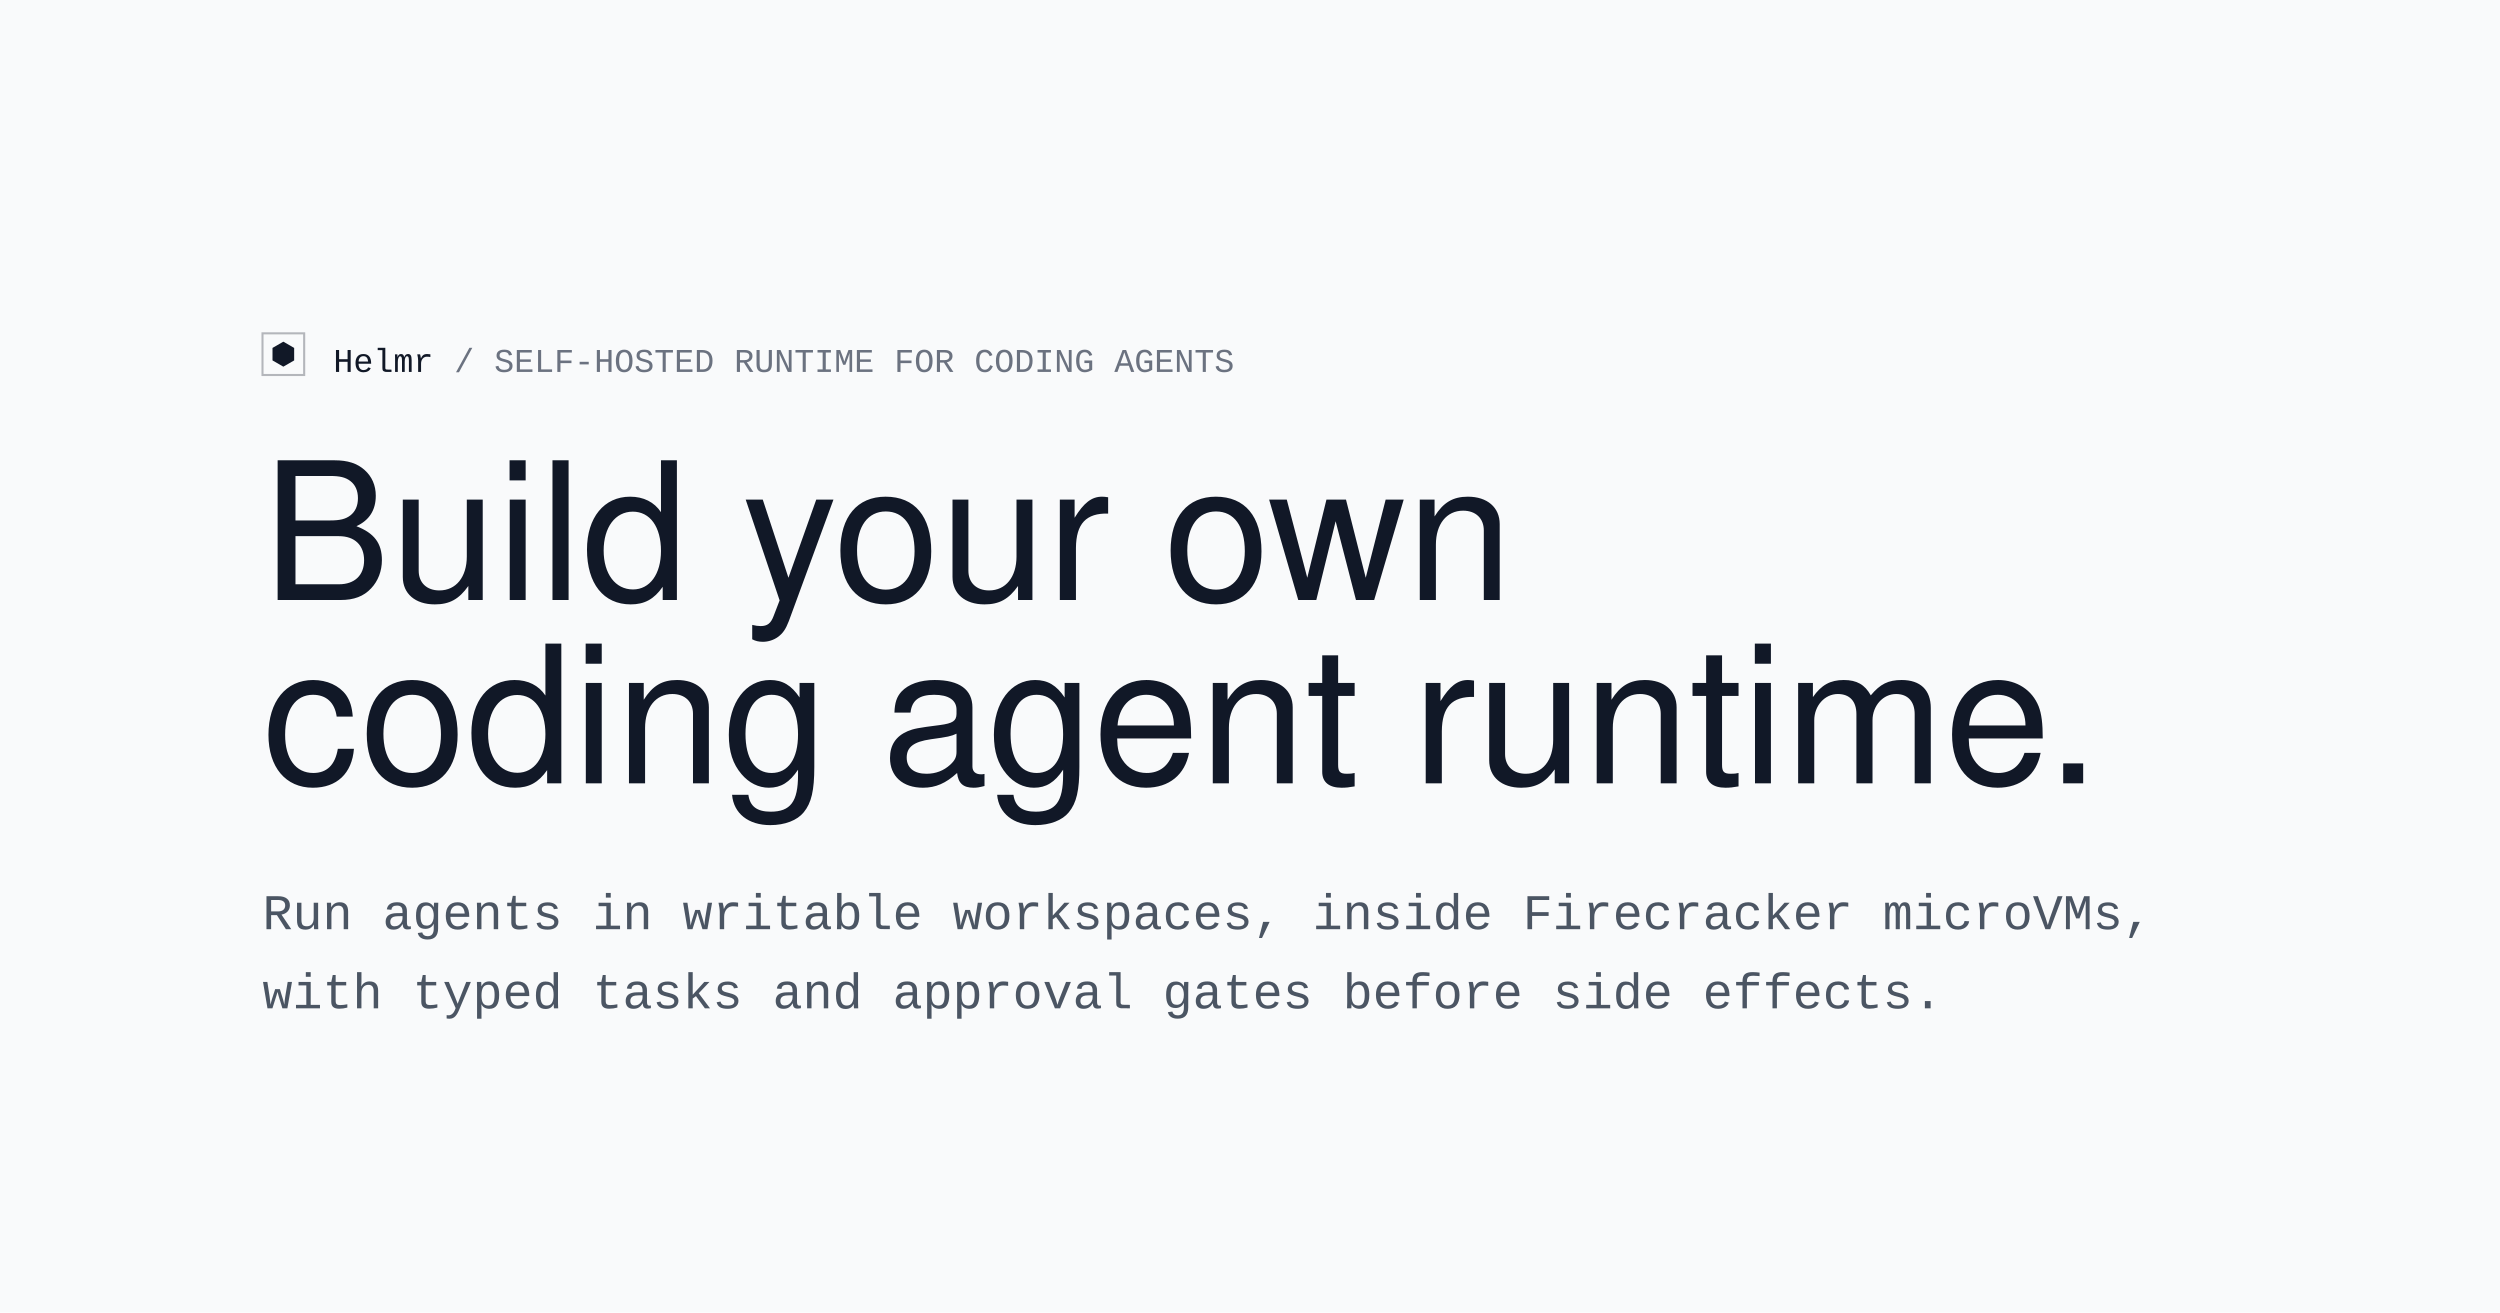
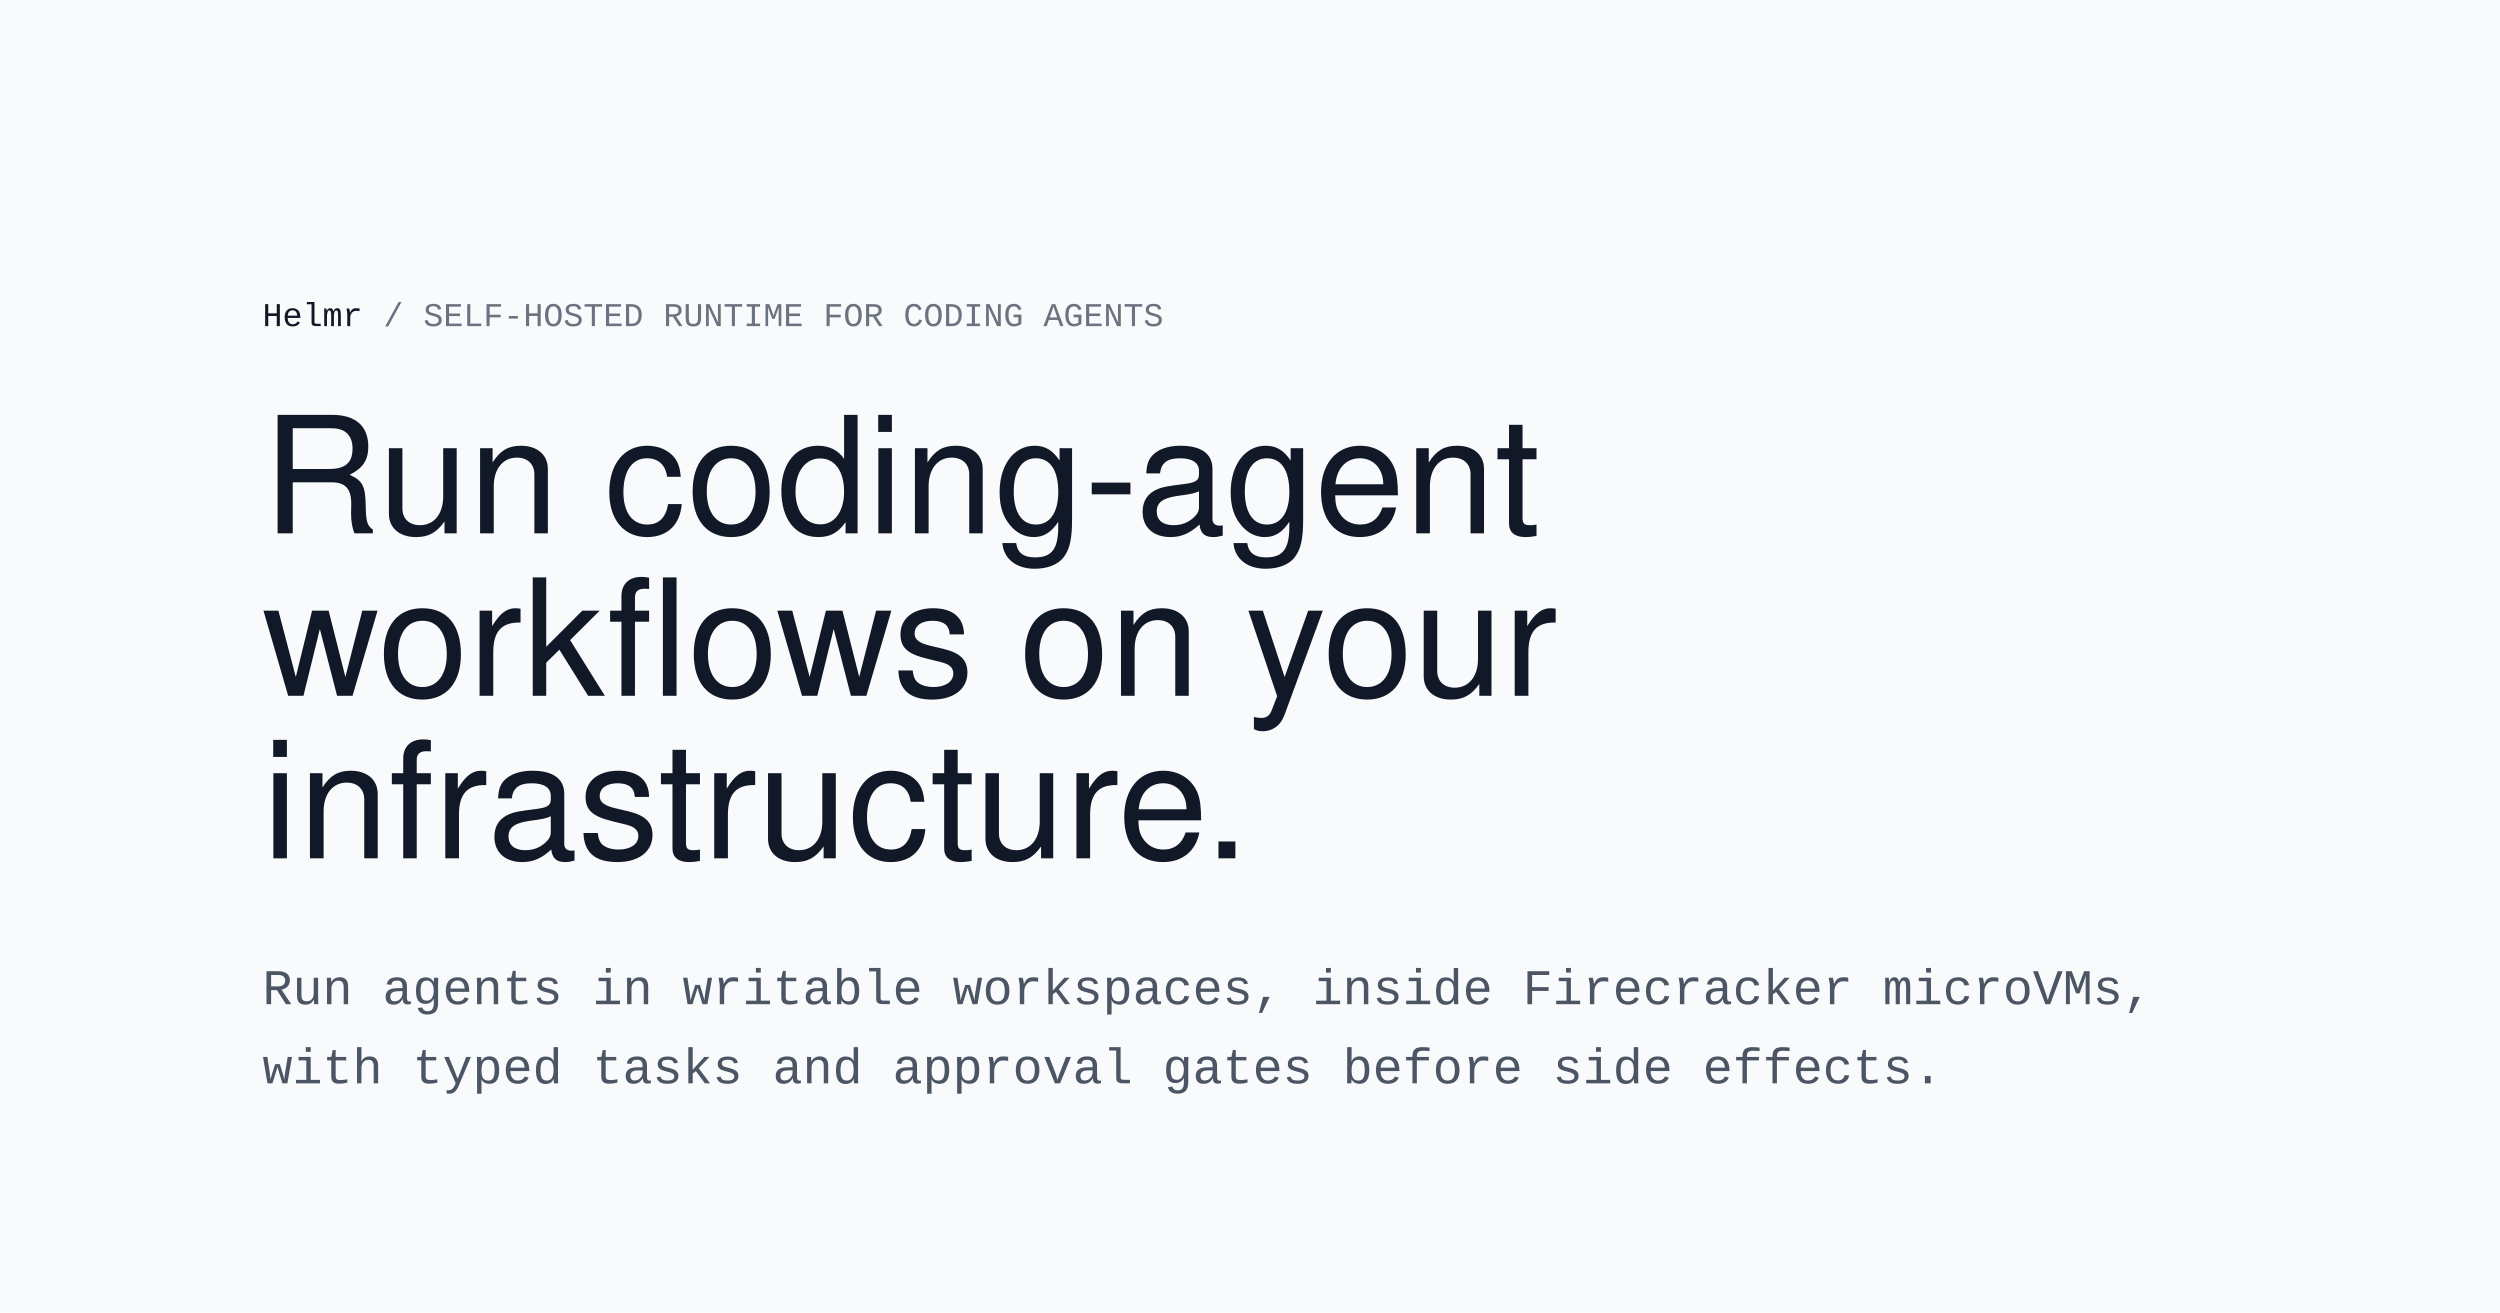
<svg xmlns="http://www.w3.org/2000/svg" width="1200" height="630" viewBox="0 0 1200 630">
  <rect width="1200" height="630" fill="#f9fafb" />
-   <g transform="translate(126 160)">
+   <g transform="translate(126 138)">
    <g font-family="Courier New, Courier, monospace" font-size="16" fill="#111827">
-       <rect width="20" height="20" fill="none" stroke="#111827" stroke-opacity=".3" />
-       <path d="M10 4 15.196 7v6L10 16 4.804 13V7L10 4Z" fill="#111827" />
-       <text x="34" y="14" dominant-baseline="middle">Helmr</text>
-       <text x="92" y="14" dominant-baseline="middle" fill="#6b7280">/ SELF-HOSTED RUNTIME FOR CODING AGENTS</text>
+       <text y="14" dominant-baseline="middle">Helmr</text>
+       <text x="58" y="14" dominant-baseline="middle" fill="#6b7280">/ SELF-HOSTED RUNTIME FOR CODING AGENTS</text>
    </g>
-     <text y="128" font-family="Helvetica Neue, Helvetica, Arial, sans-serif" font-size="92" font-weight="400" fill="#111827" letter-spacing="0">
-       Build your own
+     <text y="118" font-family="Helvetica Neue, Helvetica, Arial, sans-serif" font-size="78" font-weight="400" fill="#111827" letter-spacing="0">
+       Run coding-agent
    </text>
-     <text y="216" font-family="Helvetica Neue, Helvetica, Arial, sans-serif" font-size="92" font-weight="400" fill="#111827" letter-spacing="0">
-       coding agent runtime.
+     <text y="196" font-family="Helvetica Neue, Helvetica, Arial, sans-serif" font-size="78" font-weight="400" fill="#111827" letter-spacing="0">
+       workflows on your
    </text>
-     <text y="286" font-family="Courier New, Courier, monospace" font-size="24" fill="#4b5563" letter-spacing="0">
+     <text y="274" font-family="Helvetica Neue, Helvetica, Arial, sans-serif" font-size="78" font-weight="400" fill="#111827" letter-spacing="0">
+       infrastructure.
+     </text>
+     <text y="344" font-family="Courier New, Courier, monospace" font-size="24" fill="#4b5563" letter-spacing="0">
      Run agents in writable workspaces, inside Firecracker microVMs,
    </text>
-     <text y="324" font-family="Courier New, Courier, monospace" font-size="24" fill="#4b5563" letter-spacing="0">
+     <text y="382" font-family="Courier New, Courier, monospace" font-size="24" fill="#4b5563" letter-spacing="0">
      with typed tasks and approval gates before side effects.
    </text>
  </g>
</svg>
